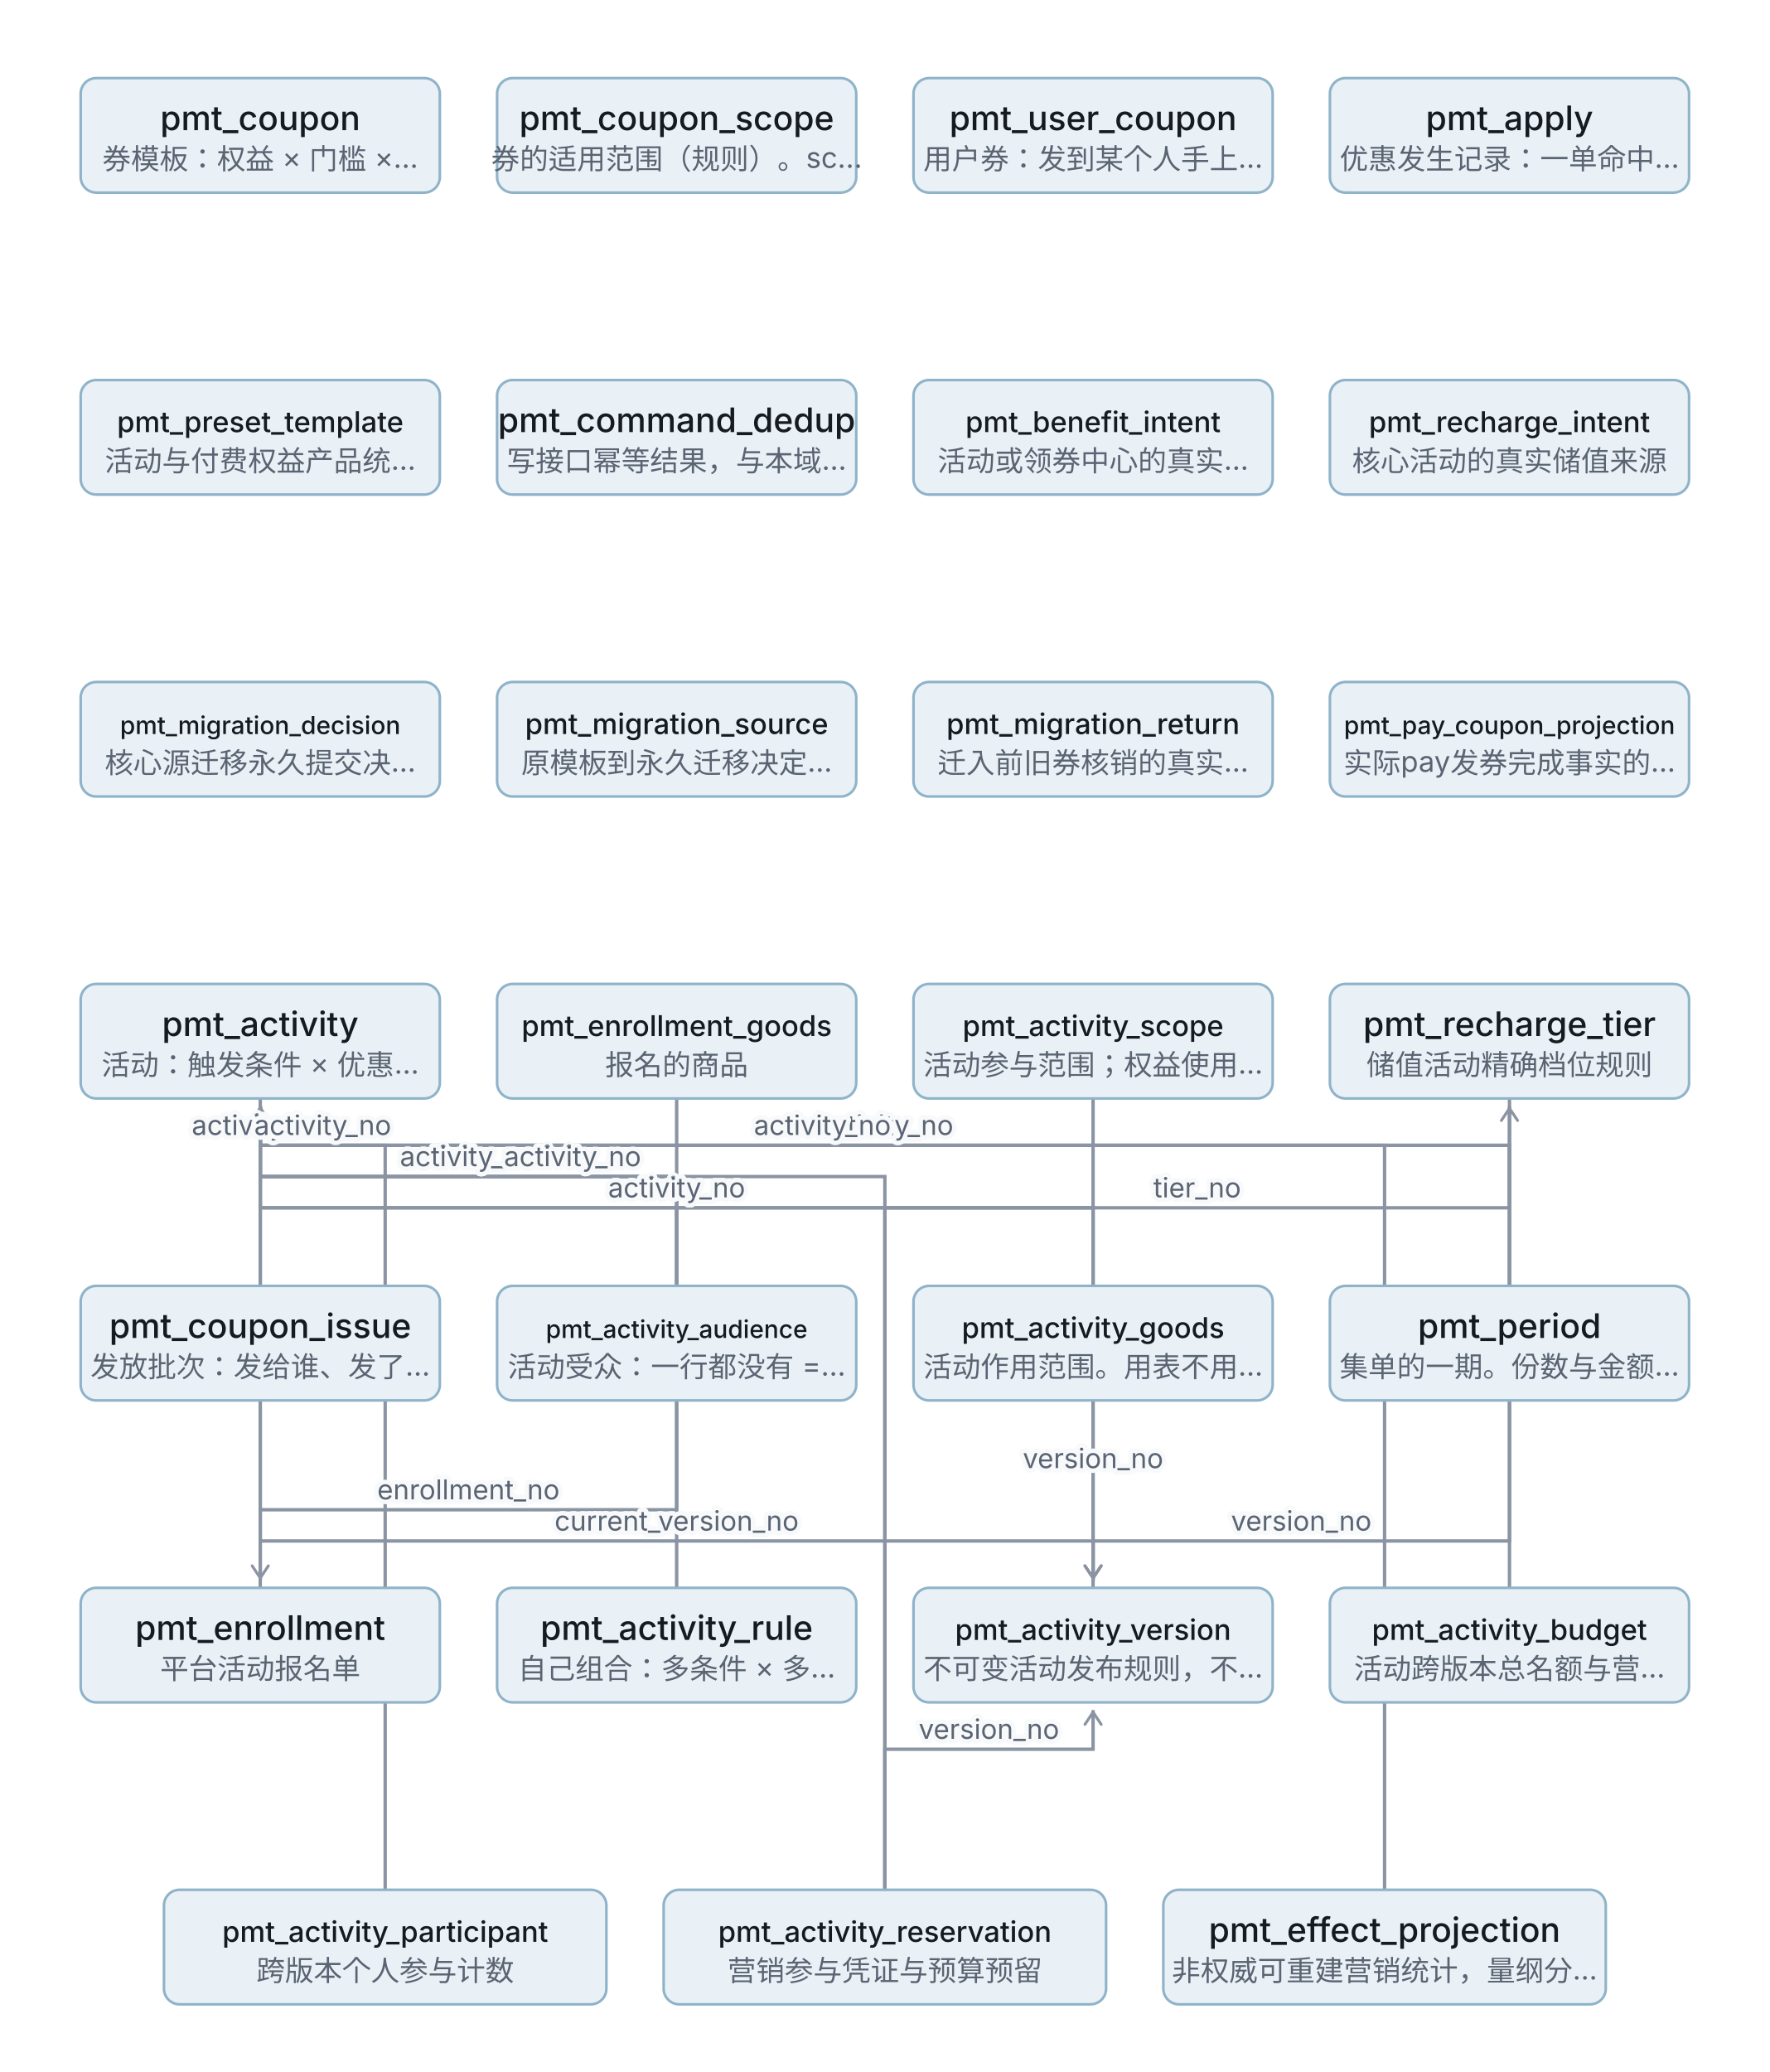
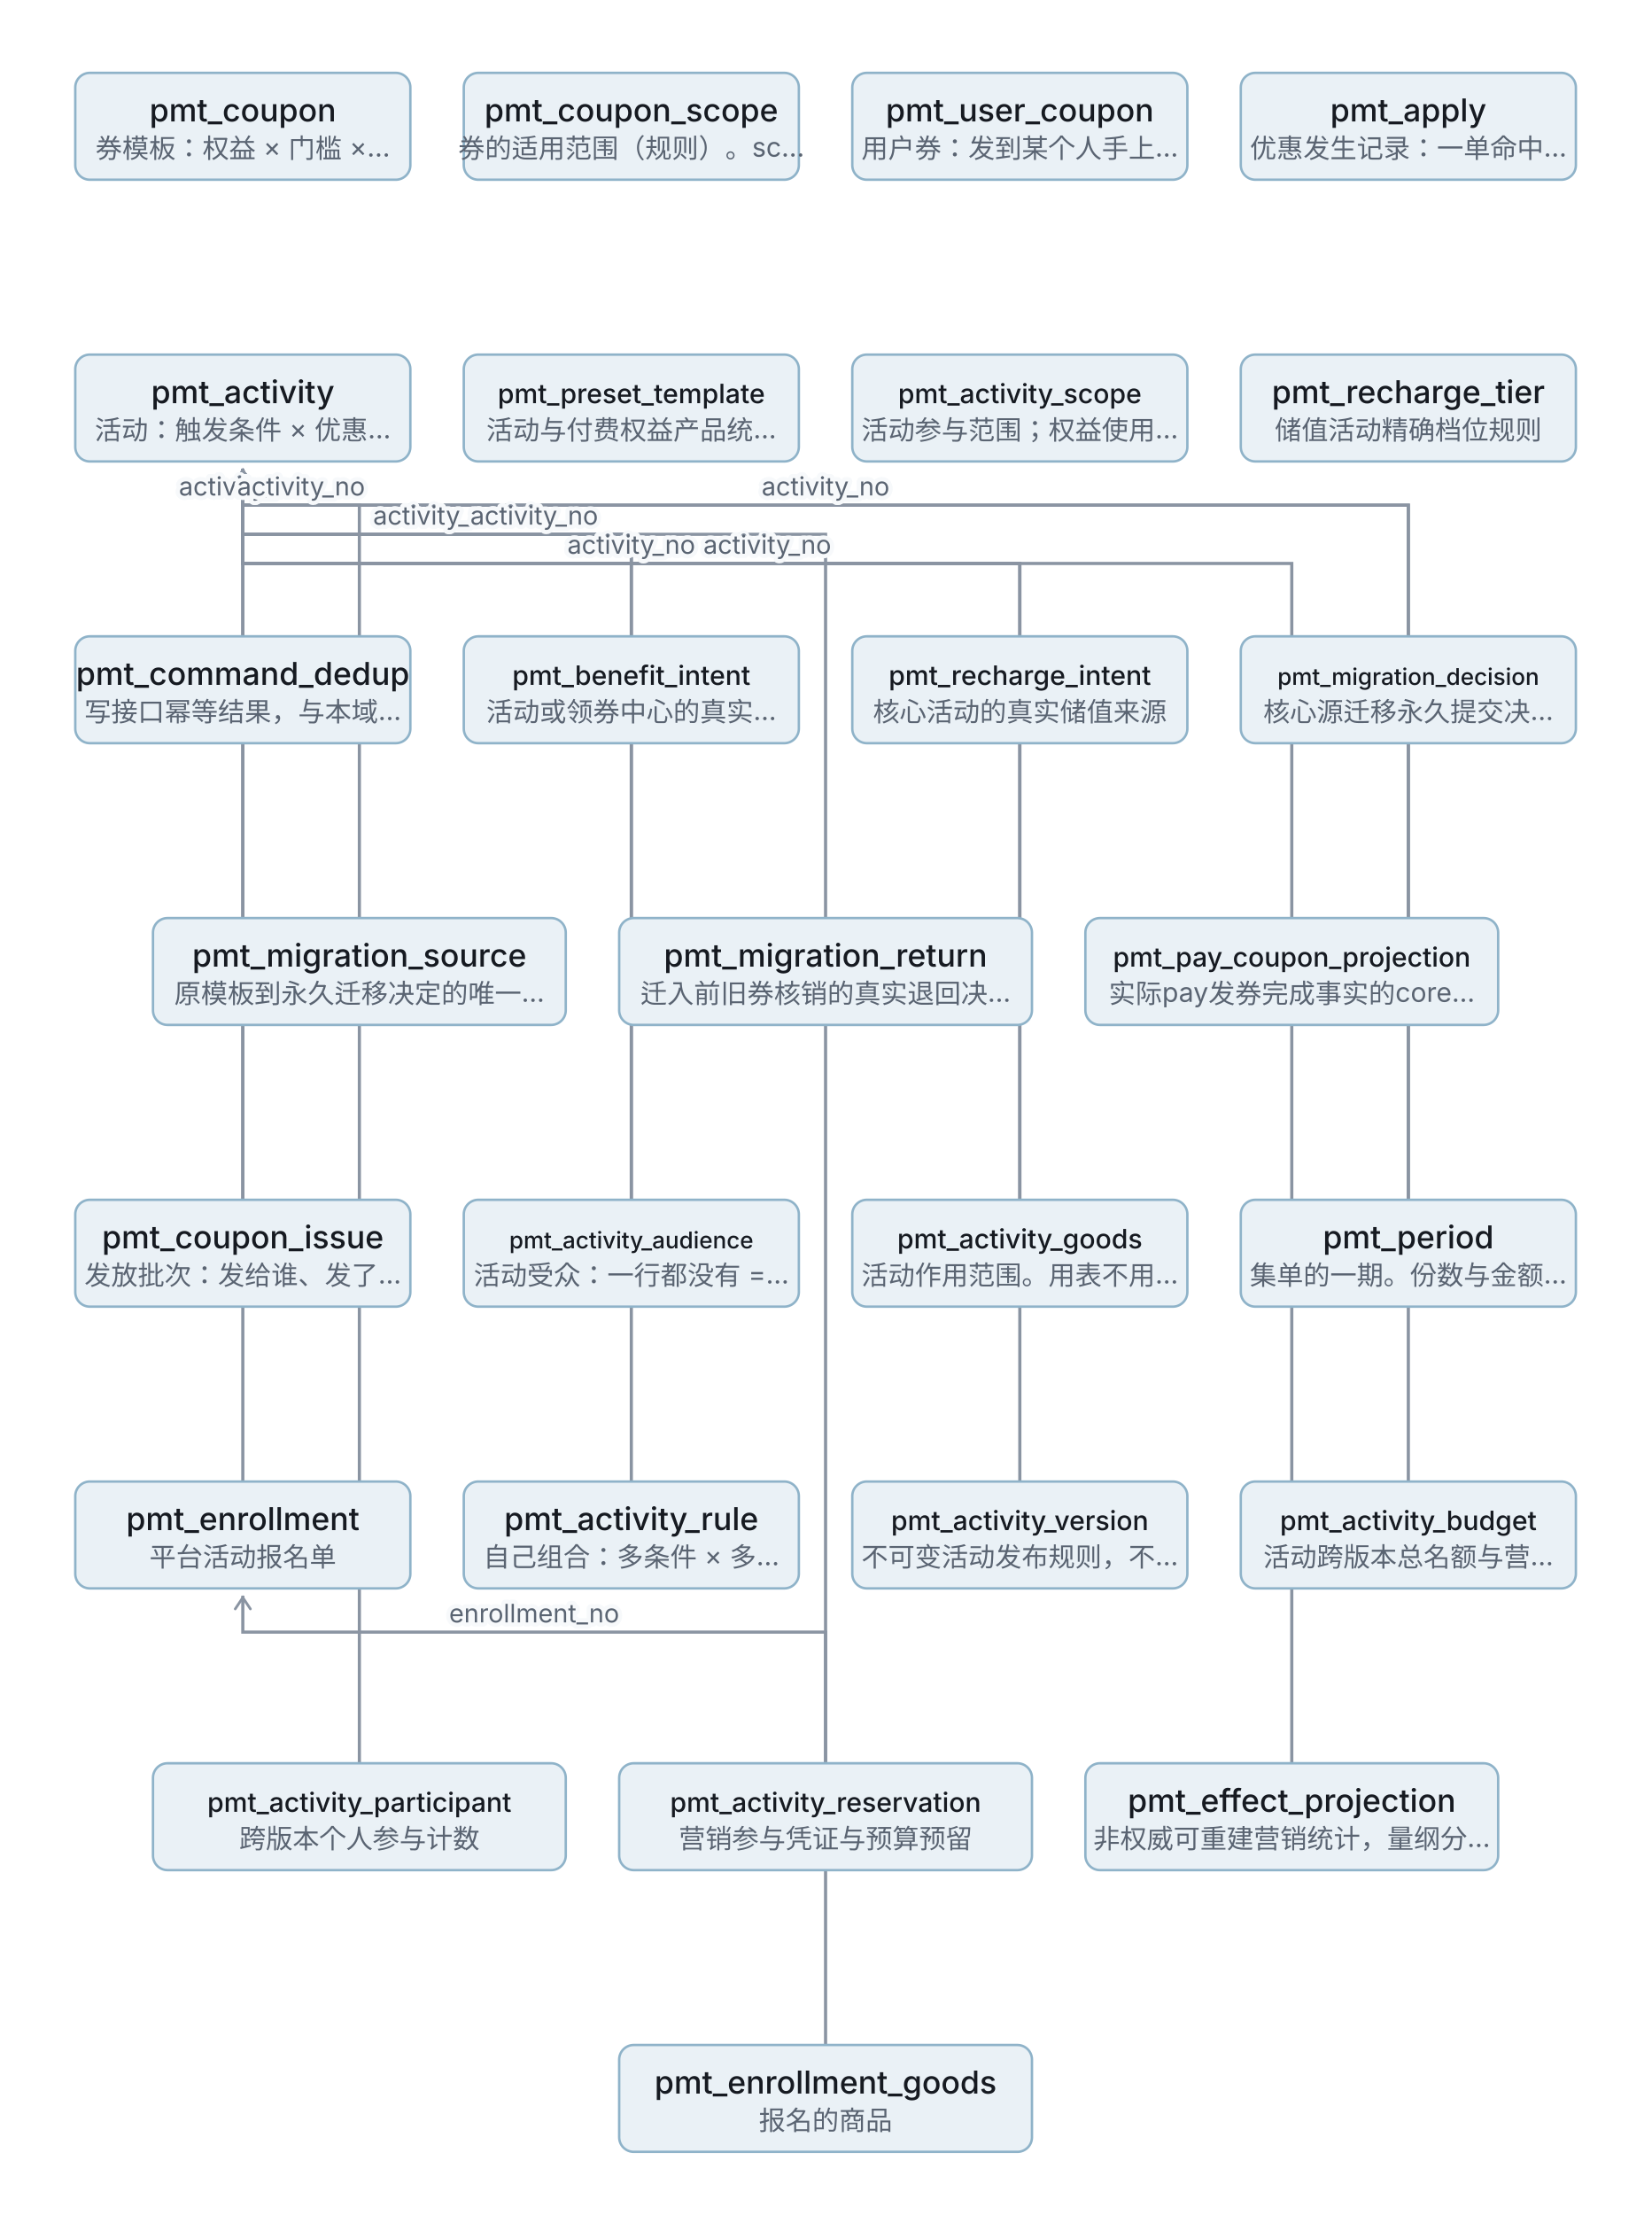
- <svg xmlns="http://www.w3.org/2000/svg" width="680" height="796" viewBox="0 0 680 796" role="img" font-family="system-ui,-apple-system,'PingFang SC',sans-serif">
+ <svg xmlns="http://www.w3.org/2000/svg" width="680" height="912" viewBox="0 0 680 912" role="img" font-family="system-ui,-apple-system,'PingFang SC',sans-serif">
  <defs>
    <marker id="a" viewBox="0 0 10 10" refX="9" refY="5" markerWidth="6" markerHeight="6" orient="auto-start-reverse">
      <path d="M2 1L8 5L2 9" fill="none" stroke="#8A94A2" stroke-width="1.4" stroke-linecap="round" />
    </marker>
    <style>.n{font-weight:500;fill:#161A21}.s{font-size:11px;fill:#5A6472}
.l{font-size:10.5px;fill:#5A6472;paint-order:stroke;stroke:#F7F9FB;stroke-width:3.5;stroke-linejoin:round}.b{font-size:11px;fill:#5A6472;letter-spacing:.1em}
.ar{stroke:#8A94A2;stroke-width:1.3;fill:none}</style>
  </defs>
-   <path class="ar" d="M100 494 L100 440 L100 440 L100 425" marker-end="url(#a)" />
-   <path class="ar" d="M100 422 L100 592 L420 592 L420 607" marker-end="url(#a)" />
-   <path class="ar" d="M260 494 L260 452 L100 452 L100 425" marker-end="url(#a)" />
-   <path class="ar" d="M420 494 L420 464 L100 464 L100 425" marker-end="url(#a)" />
-   <path class="ar" d="M580 494 L580 440 L100 440 L100 425" marker-end="url(#a)" />
-   <path class="ar" d="M100 610 L100 440 L100 440 L100 425" marker-end="url(#a)" />
-   <path class="ar" d="M260 422 L260 580 L100 580 L100 607" marker-end="url(#a)" />
-   <path class="ar" d="M260 610 L260 452 L100 452 L100 425" marker-end="url(#a)" />
-   <path class="ar" d="M420 610 L420 464 L100 464 L100 425" marker-end="url(#a)" />
-   <path class="ar" d="M420 422 L420 568 L420 568 L420 607" marker-end="url(#a)" />
-   <path class="ar" d="M580 422 L580 592 L420 592 L420 607" marker-end="url(#a)" />
-   <path class="ar" d="M580 610 L580 440 L100 440 L100 425" marker-end="url(#a)" />
-   <path class="ar" d="M148 726 L148 440 L100 440 L100 425" marker-end="url(#a)" />
-   <path class="ar" d="M340 726 L340 452 L100 452 L100 425" marker-end="url(#a)" />
-   <path class="ar" d="M340 726 L340 672 L420 672 L420 657" marker-end="url(#a)" />
-   <path class="ar" d="M340 726 L340 464 L580 464 L580 425" marker-end="url(#a)" />
-   <path class="ar" d="M532 726 L532 440 L100 440 L100 425" marker-end="url(#a)" />
+   <path class="ar" d="M100 494 L100 208 L100 208 L100 193" marker-end="url(#a)" />
+   <path class="ar" d="M260 494 L260 220 L100 220 L100 193" marker-end="url(#a)" />
+   <path class="ar" d="M420 494 L420 232 L100 232 L100 193" marker-end="url(#a)" />
+   <path class="ar" d="M580 494 L580 208 L100 208 L100 193" marker-end="url(#a)" />
+   <path class="ar" d="M100 610 L100 208 L100 208 L100 193" marker-end="url(#a)" />
+   <path class="ar" d="M340 842 L340 672 L100 672 L100 657" marker-end="url(#a)" />
+   <path class="ar" d="M260 610 L260 220 L100 220 L100 193" marker-end="url(#a)" />
+   <path class="ar" d="M420 610 L420 232 L100 232 L100 193" marker-end="url(#a)" />
+   <path class="ar" d="M580 610 L580 208 L100 208 L100 193" marker-end="url(#a)" />
+   <path class="ar" d="M148 726 L148 208 L100 208 L100 193" marker-end="url(#a)" />
+   <path class="ar" d="M340 726 L340 220 L100 220 L100 193" marker-end="url(#a)" />
+   <path class="ar" d="M532 726 L532 232 L100 232 L100 193" marker-end="url(#a)" />
  <rect x="31" y="30" width="138" height="44" rx="6" fill="#EAF1F6" stroke="#8FB3C9" />
  <text class="n" x="100" y="50" text-anchor="middle" font-size="13">pmt_coupon</text>
  <text class="s" x="100" y="65" text-anchor="middle">券模板：权益 × 门槛 ×…</text>
  <rect x="191" y="30" width="138" height="44" rx="6" fill="#EAF1F6" stroke="#8FB3C9" />
  <text class="n" x="260" y="50" text-anchor="middle" font-size="13">pmt_coupon_scope</text>
  <text class="s" x="260" y="65" text-anchor="middle">券的适用范围（规则）。sc…</text>
  <rect x="351" y="30" width="138" height="44" rx="6" fill="#EAF1F6" stroke="#8FB3C9" />
  <text class="n" x="420" y="50" text-anchor="middle" font-size="13">pmt_user_coupon</text>
  <text class="s" x="420" y="65" text-anchor="middle">用户券：发到某个人手上…</text>
  <rect x="511" y="30" width="138" height="44" rx="6" fill="#EAF1F6" stroke="#8FB3C9" />
  <text class="n" x="580" y="50" text-anchor="middle" font-size="13">pmt_apply</text>
  <text class="s" x="580" y="65" text-anchor="middle">优惠发生记录：一单命中…</text>
  <rect x="31" y="146" width="138" height="44" rx="6" fill="#EAF1F6" stroke="#8FB3C9" />
-   <text class="n" x="100" y="166" text-anchor="middle" font-size="11">pmt_preset_template</text>
-   <text class="s" x="100" y="181" text-anchor="middle">活动与付费权益产品统…</text>
+   <text class="n" x="100" y="166" text-anchor="middle" font-size="13">pmt_activity</text>
+   <text class="s" x="100" y="181" text-anchor="middle">活动：触发条件 × 优惠…</text>
  <rect x="191" y="146" width="138" height="44" rx="6" fill="#EAF1F6" stroke="#8FB3C9" />
-   <text class="n" x="260" y="166" text-anchor="middle" font-size="13">pmt_command_dedup</text>
-   <text class="s" x="260" y="181" text-anchor="middle">写接口幂等结果，与本域…</text>
+   <text class="n" x="260" y="166" text-anchor="middle" font-size="11">pmt_preset_template</text>
+   <text class="s" x="260" y="181" text-anchor="middle">活动与付费权益产品统…</text>
  <rect x="351" y="146" width="138" height="44" rx="6" fill="#EAF1F6" stroke="#8FB3C9" />
-   <text class="n" x="420" y="166" text-anchor="middle" font-size="11">pmt_benefit_intent</text>
-   <text class="s" x="420" y="181" text-anchor="middle">活动或领券中心的真实…</text>
+   <text class="n" x="420" y="166" text-anchor="middle" font-size="11">pmt_activity_scope</text>
+   <text class="s" x="420" y="181" text-anchor="middle">活动参与范围；权益使用…</text>
  <rect x="511" y="146" width="138" height="44" rx="6" fill="#EAF1F6" stroke="#8FB3C9" />
-   <text class="n" x="580" y="166" text-anchor="middle" font-size="11">pmt_recharge_intent</text>
-   <text class="s" x="580" y="181" text-anchor="middle">核心活动的真实储值来源</text>
+   <text class="n" x="580" y="166" text-anchor="middle" font-size="13">pmt_recharge_tier</text>
+   <text class="s" x="580" y="181" text-anchor="middle">储值活动精确档位规则</text>
  <rect x="31" y="262" width="138" height="44" rx="6" fill="#EAF1F6" stroke="#8FB3C9" />
-   <text class="n" x="100" y="282" text-anchor="middle" font-size="9.5">pmt_migration_decision</text>
-   <text class="s" x="100" y="297" text-anchor="middle">核心源迁移永久提交决…</text>
+   <text class="n" x="100" y="282" text-anchor="middle" font-size="13">pmt_command_dedup</text>
+   <text class="s" x="100" y="297" text-anchor="middle">写接口幂等结果，与本域…</text>
  <rect x="191" y="262" width="138" height="44" rx="6" fill="#EAF1F6" stroke="#8FB3C9" />
-   <text class="n" x="260" y="282" text-anchor="middle" font-size="11">pmt_migration_source</text>
-   <text class="s" x="260" y="297" text-anchor="middle">原模板到永久迁移决定…</text>
+   <text class="n" x="260" y="282" text-anchor="middle" font-size="11">pmt_benefit_intent</text>
+   <text class="s" x="260" y="297" text-anchor="middle">活动或领券中心的真实…</text>
  <rect x="351" y="262" width="138" height="44" rx="6" fill="#EAF1F6" stroke="#8FB3C9" />
-   <text class="n" x="420" y="282" text-anchor="middle" font-size="11">pmt_migration_return</text>
-   <text class="s" x="420" y="297" text-anchor="middle">迁入前旧券核销的真实…</text>
+   <text class="n" x="420" y="282" text-anchor="middle" font-size="11">pmt_recharge_intent</text>
+   <text class="s" x="420" y="297" text-anchor="middle">核心活动的真实储值来源</text>
  <rect x="511" y="262" width="138" height="44" rx="6" fill="#EAF1F6" stroke="#8FB3C9" />
-   <text class="n" x="580" y="282" text-anchor="middle" font-size="9.5">pmt_pay_coupon_projection</text>
-   <text class="s" x="580" y="297" text-anchor="middle">实际pay发券完成事实的…</text>
-   <rect x="31" y="378" width="138" height="44" rx="6" fill="#EAF1F6" stroke="#8FB3C9" />
-   <text class="n" x="100" y="398" text-anchor="middle" font-size="13">pmt_activity</text>
-   <text class="s" x="100" y="413" text-anchor="middle">活动：触发条件 × 优惠…</text>
-   <rect x="191" y="378" width="138" height="44" rx="6" fill="#EAF1F6" stroke="#8FB3C9" />
-   <text class="n" x="260" y="398" text-anchor="middle" font-size="11">pmt_enrollment_goods</text>
-   <text class="s" x="260" y="413" text-anchor="middle">报名的商品</text>
-   <rect x="351" y="378" width="138" height="44" rx="6" fill="#EAF1F6" stroke="#8FB3C9" />
-   <text class="n" x="420" y="398" text-anchor="middle" font-size="11">pmt_activity_scope</text>
-   <text class="s" x="420" y="413" text-anchor="middle">活动参与范围；权益使用…</text>
-   <rect x="511" y="378" width="138" height="44" rx="6" fill="#EAF1F6" stroke="#8FB3C9" />
-   <text class="n" x="580" y="398" text-anchor="middle" font-size="13">pmt_recharge_tier</text>
-   <text class="s" x="580" y="413" text-anchor="middle">储值活动精确档位规则</text>
+   <text class="n" x="580" y="282" text-anchor="middle" font-size="9.5">pmt_migration_decision</text>
+   <text class="s" x="580" y="297" text-anchor="middle">核心源迁移永久提交决…</text>
+   <rect x="63" y="378" width="170" height="44" rx="6" fill="#EAF1F6" stroke="#8FB3C9" />
+   <text class="n" x="148" y="398" text-anchor="middle" font-size="13">pmt_migration_source</text>
+   <text class="s" x="148" y="413" text-anchor="middle">原模板到永久迁移决定的唯一…</text>
+   <rect x="255" y="378" width="170" height="44" rx="6" fill="#EAF1F6" stroke="#8FB3C9" />
+   <text class="n" x="340" y="398" text-anchor="middle" font-size="13">pmt_migration_return</text>
+   <text class="s" x="340" y="413" text-anchor="middle">迁入前旧券核销的真实退回决…</text>
+   <rect x="447" y="378" width="170" height="44" rx="6" fill="#EAF1F6" stroke="#8FB3C9" />
+   <text class="n" x="532" y="398" text-anchor="middle" font-size="11">pmt_pay_coupon_projection</text>
+   <text class="s" x="532" y="413" text-anchor="middle">实际pay发券完成事实的core…</text>
  <rect x="31" y="494" width="138" height="44" rx="6" fill="#EAF1F6" stroke="#8FB3C9" />
  <text class="n" x="100" y="514" text-anchor="middle" font-size="13">pmt_coupon_issue</text>
  <text class="s" x="100" y="529" text-anchor="middle">发放批次：发给谁、发了…</text>
  <rect x="191" y="494" width="138" height="44" rx="6" fill="#EAF1F6" stroke="#8FB3C9" />
  <text class="n" x="260" y="514" text-anchor="middle" font-size="9.5">pmt_activity_audience</text>
  <text class="s" x="260" y="529" text-anchor="middle">活动受众：一行都没有 =…</text>
  <rect x="351" y="494" width="138" height="44" rx="6" fill="#EAF1F6" stroke="#8FB3C9" />
  <text class="n" x="420" y="514" text-anchor="middle" font-size="11">pmt_activity_goods</text>
  <text class="s" x="420" y="529" text-anchor="middle">活动作用范围。用表不用…</text>
  <rect x="511" y="494" width="138" height="44" rx="6" fill="#EAF1F6" stroke="#8FB3C9" />
  <text class="n" x="580" y="514" text-anchor="middle" font-size="13">pmt_period</text>
  <text class="s" x="580" y="529" text-anchor="middle">集单的一期。份数与金额…</text>
  <rect x="31" y="610" width="138" height="44" rx="6" fill="#EAF1F6" stroke="#8FB3C9" />
  <text class="n" x="100" y="630" text-anchor="middle" font-size="13">pmt_enrollment</text>
  <text class="s" x="100" y="645" text-anchor="middle">平台活动报名单</text>
  <rect x="191" y="610" width="138" height="44" rx="6" fill="#EAF1F6" stroke="#8FB3C9" />
  <text class="n" x="260" y="630" text-anchor="middle" font-size="13">pmt_activity_rule</text>
  <text class="s" x="260" y="645" text-anchor="middle">自己组合：多条件 × 多…</text>
  <rect x="351" y="610" width="138" height="44" rx="6" fill="#EAF1F6" stroke="#8FB3C9" />
  <text class="n" x="420" y="630" text-anchor="middle" font-size="11">pmt_activity_version</text>
  <text class="s" x="420" y="645" text-anchor="middle">不可变活动发布规则，不…</text>
  <rect x="511" y="610" width="138" height="44" rx="6" fill="#EAF1F6" stroke="#8FB3C9" />
  <text class="n" x="580" y="630" text-anchor="middle" font-size="11">pmt_activity_budget</text>
  <text class="s" x="580" y="645" text-anchor="middle">活动跨版本总名额与营…</text>
  <rect x="63" y="726" width="170" height="44" rx="6" fill="#EAF1F6" stroke="#8FB3C9" />
  <text class="n" x="148" y="746" text-anchor="middle" font-size="11">pmt_activity_participant</text>
  <text class="s" x="148" y="761" text-anchor="middle">跨版本个人参与计数</text>
  <rect x="255" y="726" width="170" height="44" rx="6" fill="#EAF1F6" stroke="#8FB3C9" />
  <text class="n" x="340" y="746" text-anchor="middle" font-size="11">pmt_activity_reservation</text>
  <text class="s" x="340" y="761" text-anchor="middle">营销参与凭证与预算预留</text>
  <rect x="447" y="726" width="170" height="44" rx="6" fill="#EAF1F6" stroke="#8FB3C9" />
  <text class="n" x="532" y="746" text-anchor="middle" font-size="13">pmt_effect_projection</text>
  <text class="s" x="532" y="761" text-anchor="middle">非权威可重建营销统计，量纲分…</text>
-   <text class="l" x="100" y="436" text-anchor="middle">activity_no</text>
-   <text class="l" x="260" y="588" text-anchor="middle">current_version_no</text>
-   <text class="l" x="180" y="448" text-anchor="middle">activity_no</text>
-   <text class="l" x="260" y="460" text-anchor="middle">activity_no</text>
-   <text class="l" x="340" y="436" text-anchor="middle">activity_no</text>
-   <text class="l" x="100" y="436" text-anchor="middle">activity_no</text>
-   <text class="l" x="180" y="576" text-anchor="middle">enrollment_no</text>
-   <text class="l" x="180" y="448" text-anchor="middle">activity_no</text>
-   <text class="l" x="260" y="460" text-anchor="middle">activity_no</text>
-   <text class="l" x="420" y="564" text-anchor="middle">version_no</text>
-   <text class="l" x="500" y="588" text-anchor="middle">version_no</text>
-   <text class="l" x="340" y="436" text-anchor="middle">activity_no</text>
-   <text class="l" x="124" y="436" text-anchor="middle">activity_no</text>
-   <text class="l" x="220" y="448" text-anchor="middle">activity_no</text>
-   <text class="l" x="380" y="668" text-anchor="middle">version_no</text>
-   <text class="l" x="460" y="460" text-anchor="middle">tier_no</text>
-   <text class="l" x="316" y="436" text-anchor="middle">activity_no</text>
+   <rect x="255" y="842" width="170" height="44" rx="6" fill="#EAF1F6" stroke="#8FB3C9" />
+   <text class="n" x="340" y="862" text-anchor="middle" font-size="13">pmt_enrollment_goods</text>
+   <text class="s" x="340" y="877" text-anchor="middle">报名的商品</text>
+   <text class="l" x="100" y="204" text-anchor="middle">activity_no</text>
+   <text class="l" x="180" y="216" text-anchor="middle">activity_no</text>
+   <text class="l" x="260" y="228" text-anchor="middle">activity_no</text>
+   <text class="l" x="340" y="204" text-anchor="middle">activity_no</text>
+   <text class="l" x="100" y="204" text-anchor="middle">activity_no</text>
+   <text class="l" x="220" y="668" text-anchor="middle">enrollment_no</text>
+   <text class="l" x="180" y="216" text-anchor="middle">activity_no</text>
+   <text class="l" x="260" y="228" text-anchor="middle">activity_no</text>
+   <text class="l" x="340" y="204" text-anchor="middle">activity_no</text>
+   <text class="l" x="124" y="204" text-anchor="middle">activity_no</text>
+   <text class="l" x="220" y="216" text-anchor="middle">activity_no</text>
+   <text class="l" x="316" y="228" text-anchor="middle">activity_no</text>
</svg>
